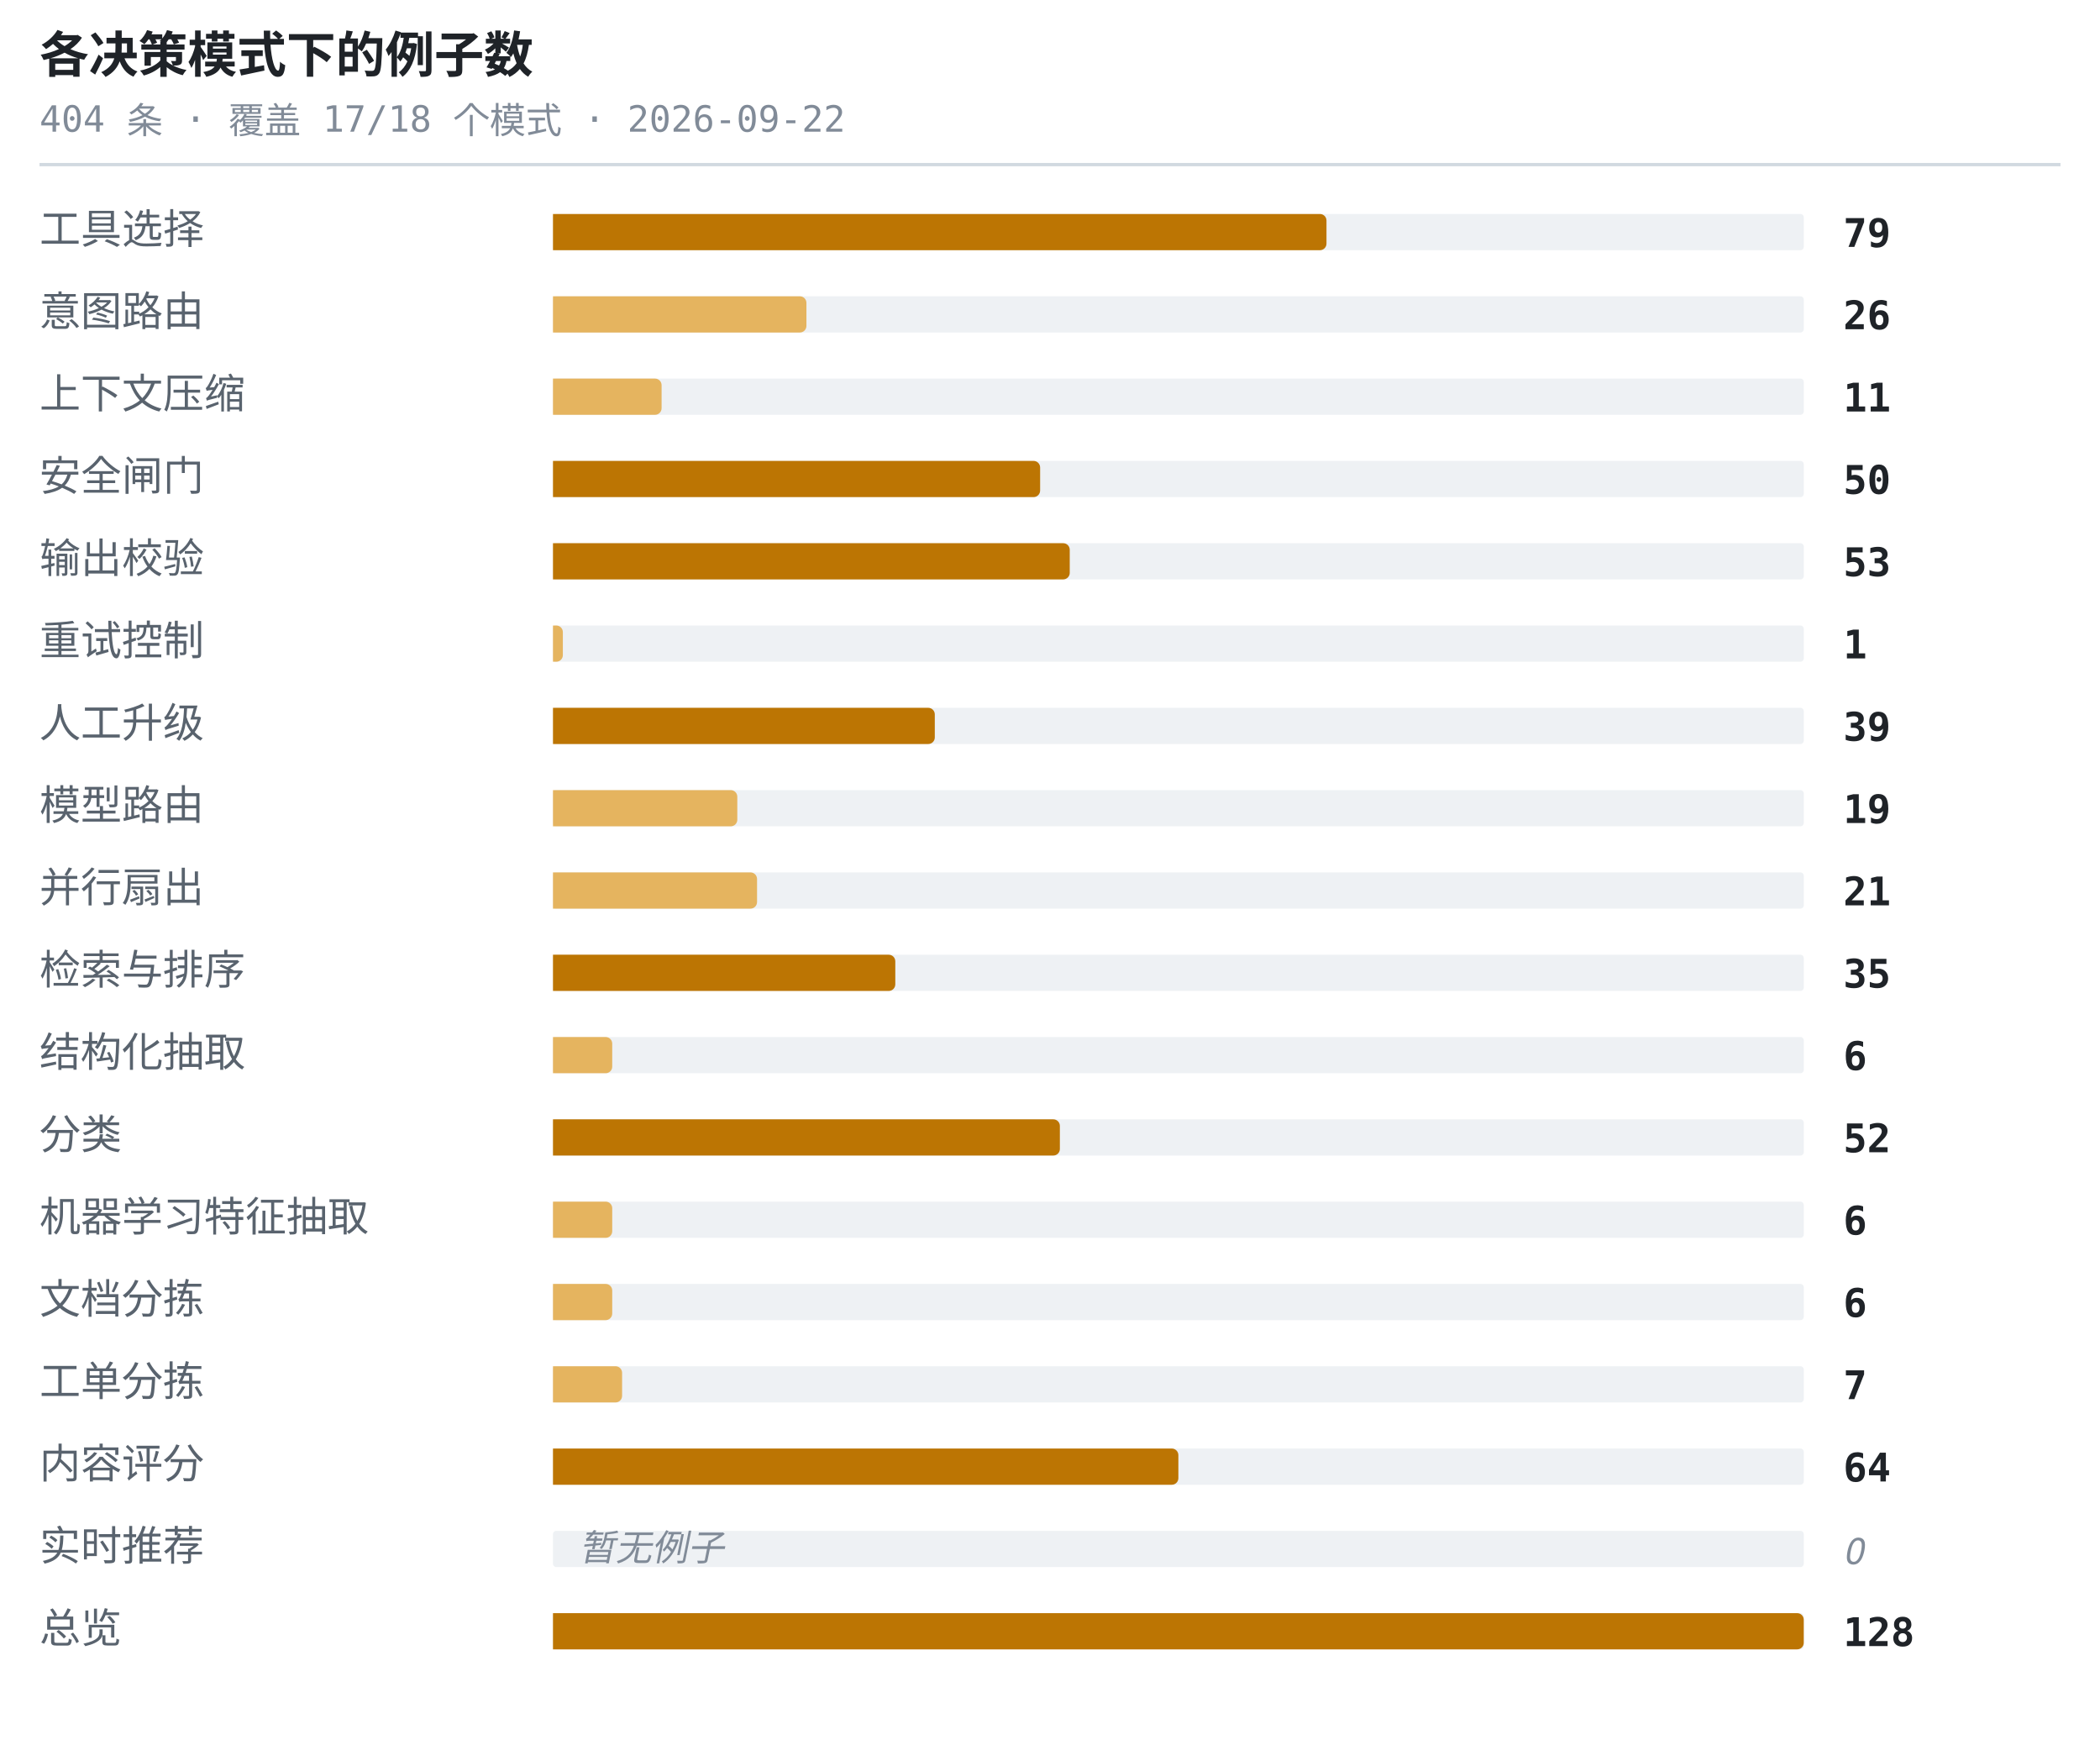
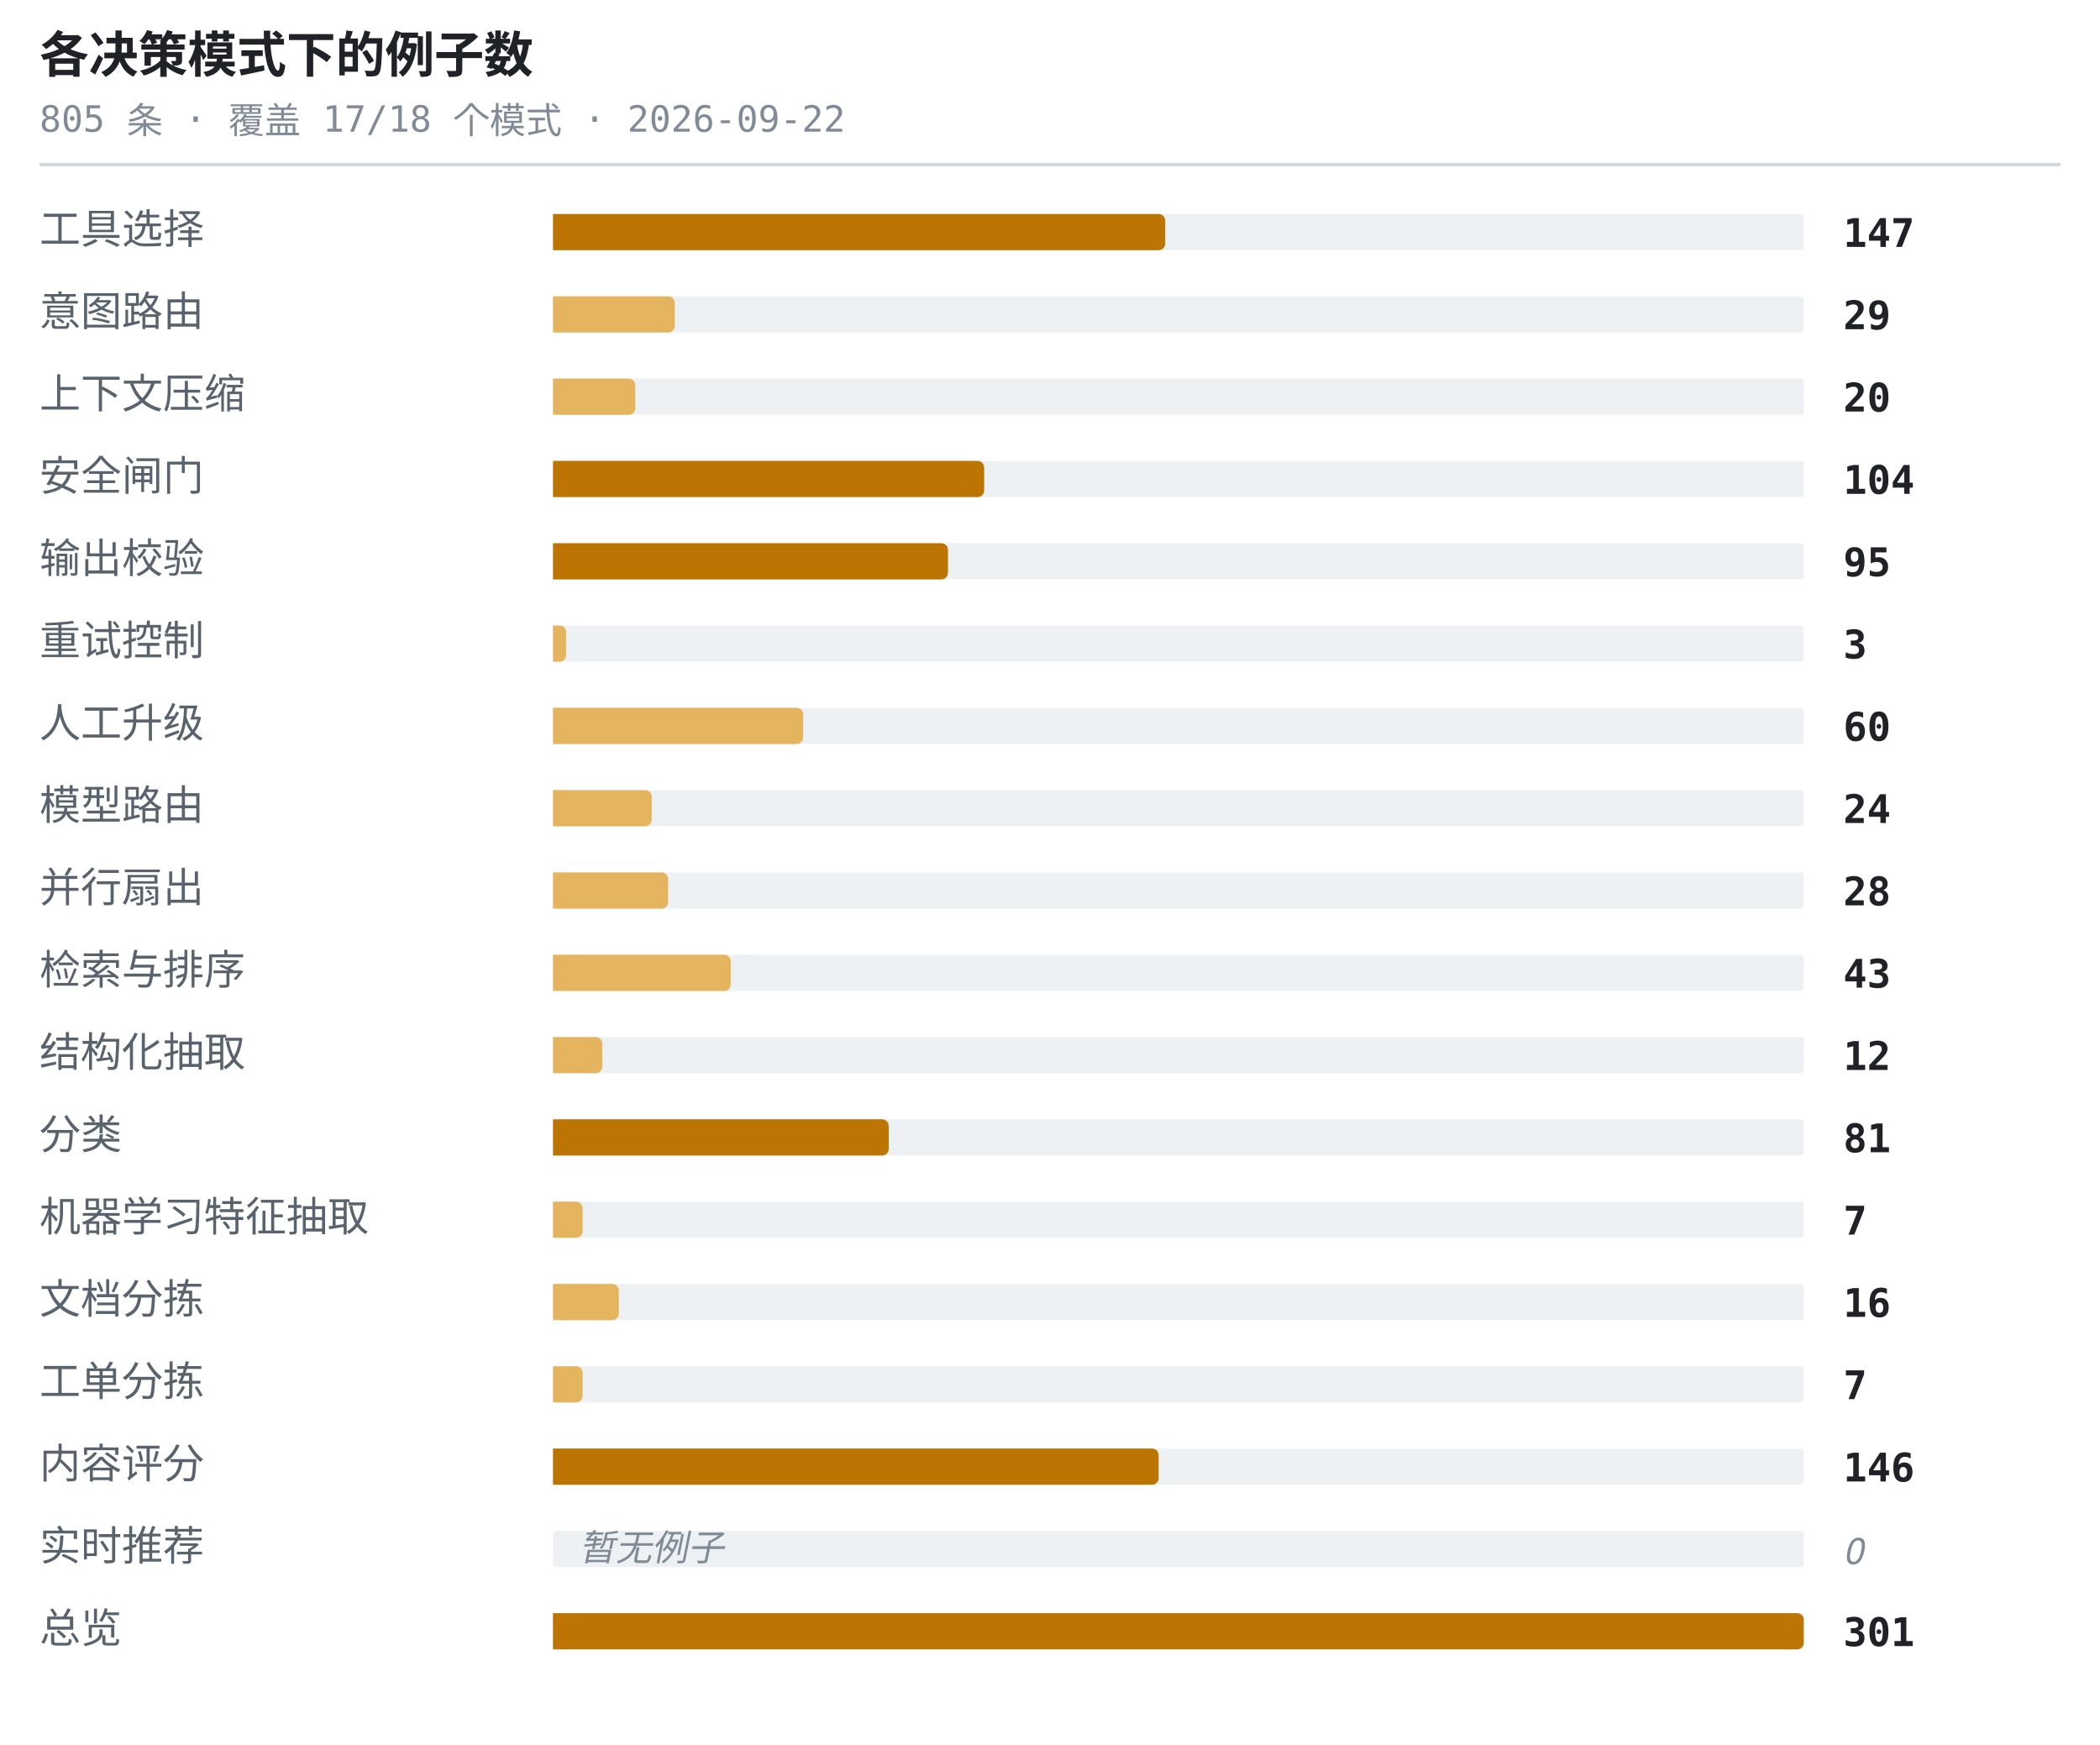
<svg xmlns="http://www.w3.org/2000/svg" width="638" height="530" viewBox="0 0 638 530" role="img" aria-label="各决策模式下的例子数">
  <style>.t{font:600 15px ui-monospace,SFMono-Regular,'SF Mono',Menlo,Consolas,monospace;fill:#1f2328}.s{font:11px ui-monospace,SFMono-Regular,'SF Mono',Menlo,Consolas,monospace;fill:#818b98}.l{font:12.5px -apple-system,BlinkMacSystemFont,'Segoe UI',Helvetica,Arial,sans-serif;fill:#59636e}.n{font:600 12px ui-monospace,SFMono-Regular,'SF Mono',Menlo,Consolas,monospace;fill:#1f2328}.g{font:italic 11px -apple-system,BlinkMacSystemFont,'Segoe UI',Helvetica,Arial,sans-serif;fill:#818b98}</style>
  <text x="12" y="22" class="t">各决策模式下的例子数</text>
-   <text x="12" y="40" class="s">404 条 · 覆盖 17/18 个模式 · 2026-09-22</text>
+   <text x="12" y="40" class="s">805 条 · 覆盖 17/18 个模式 · 2026-09-22</text>
  <line x1="12" y1="50" x2="626" y2="50" stroke="#d1d9e0" stroke-width="1" />
  <text x="12" y="74" class="l">工具选择</text>
  <rect x="168" y="65" width="380" height="11" rx="1" fill="#eef1f4" />
-   <path d="M168 65h233a2 2 0 0 1 2 2v7a2 2 0 0 1-2 2h-233z" fill="#bc7503" />
-   <text x="560" y="75" class="n">79</text>
+   <path d="M168 65h184a2 2 0 0 1 2 2v7a2 2 0 0 1-2 2h-184z" fill="#bc7503" />
+   <text x="560" y="75" class="n">147</text>
  <text x="12" y="99" class="l">意图路由</text>
  <rect x="168" y="90" width="380" height="11" rx="1" fill="#eef1f4" />
-   <path d="M168 90h75a2 2 0 0 1 2 2v7a2 2 0 0 1-2 2h-75z" fill="#e5b45f" />
-   <text x="560" y="100" class="n">26</text>
+   <path d="M168 90h35a2 2 0 0 1 2 2v7a2 2 0 0 1-2 2h-35z" fill="#e5b45f" />
+   <text x="560" y="100" class="n">29</text>
  <text x="12" y="124" class="l">上下文压缩</text>
  <rect x="168" y="115" width="380" height="11" rx="1" fill="#eef1f4" />
-   <path d="M168 115h31a2 2 0 0 1 2 2v7a2 2 0 0 1-2 2h-31z" fill="#e5b45f" />
-   <text x="560" y="125" class="n">11</text>
+   <path d="M168 115h23a2 2 0 0 1 2 2v7a2 2 0 0 1-2 2h-23z" fill="#e5b45f" />
+   <text x="560" y="125" class="n">20</text>
  <text x="12" y="149" class="l">安全闸门</text>
  <rect x="168" y="140" width="380" height="11" rx="1" fill="#eef1f4" />
-   <path d="M168 140h146a2 2 0 0 1 2 2v7a2 2 0 0 1-2 2h-146z" fill="#bc7503" />
-   <text x="560" y="150" class="n">50</text>
+   <path d="M168 140h129a2 2 0 0 1 2 2v7a2 2 0 0 1-2 2h-129z" fill="#bc7503" />
+   <text x="560" y="150" class="n">104</text>
  <text x="12" y="174" class="l">输出校验</text>
  <rect x="168" y="165" width="380" height="11" rx="1" fill="#eef1f4" />
-   <path d="M168 165h155a2 2 0 0 1 2 2v7a2 2 0 0 1-2 2h-155z" fill="#bc7503" />
-   <text x="560" y="175" class="n">53</text>
+   <path d="M168 165h118a2 2 0 0 1 2 2v7a2 2 0 0 1-2 2h-118z" fill="#bc7503" />
+   <text x="560" y="175" class="n">95</text>
  <text x="12" y="199" class="l">重试控制</text>
  <rect x="168" y="190" width="380" height="11" rx="1" fill="#eef1f4" />
-   <path d="M168 190h1a2 2 0 0 1 2 2v7a2 2 0 0 1-2 2h-1z" fill="#e5b45f" />
-   <text x="560" y="200" class="n">1</text>
+   <path d="M168 190h2a2 2 0 0 1 2 2v7a2 2 0 0 1-2 2h-2z" fill="#e5b45f" />
+   <text x="560" y="200" class="n">3</text>
  <text x="12" y="224" class="l">人工升级</text>
  <rect x="168" y="215" width="380" height="11" rx="1" fill="#eef1f4" />
-   <path d="M168 215h114a2 2 0 0 1 2 2v7a2 2 0 0 1-2 2h-114z" fill="#bc7503" />
-   <text x="560" y="225" class="n">39</text>
+   <path d="M168 215h74a2 2 0 0 1 2 2v7a2 2 0 0 1-2 2h-74z" fill="#e5b45f" />
+   <text x="560" y="225" class="n">60</text>
  <text x="12" y="249" class="l">模型路由</text>
  <rect x="168" y="240" width="380" height="11" rx="1" fill="#eef1f4" />
-   <path d="M168 240h54a2 2 0 0 1 2 2v7a2 2 0 0 1-2 2h-54z" fill="#e5b45f" />
-   <text x="560" y="250" class="n">19</text>
+   <path d="M168 240h28a2 2 0 0 1 2 2v7a2 2 0 0 1-2 2h-28z" fill="#e5b45f" />
+   <text x="560" y="250" class="n">24</text>
  <text x="12" y="274" class="l">并行扇出</text>
  <rect x="168" y="265" width="380" height="11" rx="1" fill="#eef1f4" />
-   <path d="M168 265h60a2 2 0 0 1 2 2v7a2 2 0 0 1-2 2h-60z" fill="#e5b45f" />
-   <text x="560" y="275" class="n">21</text>
+   <path d="M168 265h33a2 2 0 0 1 2 2v7a2 2 0 0 1-2 2h-33z" fill="#e5b45f" />
+   <text x="560" y="275" class="n">28</text>
  <text x="12" y="299" class="l">检索与排序</text>
  <rect x="168" y="290" width="380" height="11" rx="1" fill="#eef1f4" />
-   <path d="M168 290h102a2 2 0 0 1 2 2v7a2 2 0 0 1-2 2h-102z" fill="#bc7503" />
-   <text x="560" y="300" class="n">35</text>
+   <path d="M168 290h52a2 2 0 0 1 2 2v7a2 2 0 0 1-2 2h-52z" fill="#e5b45f" />
+   <text x="560" y="300" class="n">43</text>
  <text x="12" y="324" class="l">结构化抽取</text>
  <rect x="168" y="315" width="380" height="11" rx="1" fill="#eef1f4" />
-   <path d="M168 315h16a2 2 0 0 1 2 2v7a2 2 0 0 1-2 2h-16z" fill="#e5b45f" />
-   <text x="560" y="325" class="n">6</text>
+   <path d="M168 315h13a2 2 0 0 1 2 2v7a2 2 0 0 1-2 2h-13z" fill="#e5b45f" />
+   <text x="560" y="325" class="n">12</text>
  <text x="12" y="349" class="l">分类</text>
  <rect x="168" y="340" width="380" height="11" rx="1" fill="#eef1f4" />
-   <path d="M168 340h152a2 2 0 0 1 2 2v7a2 2 0 0 1-2 2h-152z" fill="#bc7503" />
-   <text x="560" y="350" class="n">52</text>
+   <path d="M168 340h100a2 2 0 0 1 2 2v7a2 2 0 0 1-2 2h-100z" fill="#bc7503" />
+   <text x="560" y="350" class="n">81</text>
  <text x="12" y="374" class="l">机器学习特征抽取</text>
  <rect x="168" y="365" width="380" height="11" rx="1" fill="#eef1f4" />
-   <path d="M168 365h16a2 2 0 0 1 2 2v7a2 2 0 0 1-2 2h-16z" fill="#e5b45f" />
-   <text x="560" y="375" class="n">6</text>
+   <path d="M168 365h7a2 2 0 0 1 2 2v7a2 2 0 0 1-2 2h-7z" fill="#e5b45f" />
+   <text x="560" y="375" class="n">7</text>
  <text x="12" y="399" class="l">文档分拣</text>
  <rect x="168" y="390" width="380" height="11" rx="1" fill="#eef1f4" />
-   <path d="M168 390h16a2 2 0 0 1 2 2v7a2 2 0 0 1-2 2h-16z" fill="#e5b45f" />
-   <text x="560" y="400" class="n">6</text>
+   <path d="M168 390h18a2 2 0 0 1 2 2v7a2 2 0 0 1-2 2h-18z" fill="#e5b45f" />
+   <text x="560" y="400" class="n">16</text>
  <text x="12" y="424" class="l">工单分拣</text>
  <rect x="168" y="415" width="380" height="11" rx="1" fill="#eef1f4" />
-   <path d="M168 415h19a2 2 0 0 1 2 2v7a2 2 0 0 1-2 2h-19z" fill="#e5b45f" />
+   <path d="M168 415h7a2 2 0 0 1 2 2v7a2 2 0 0 1-2 2h-7z" fill="#e5b45f" />
  <text x="560" y="425" class="n">7</text>
  <text x="12" y="449" class="l">内容评分</text>
  <rect x="168" y="440" width="380" height="11" rx="1" fill="#eef1f4" />
-   <path d="M168 440h188a2 2 0 0 1 2 2v7a2 2 0 0 1-2 2h-188z" fill="#bc7503" />
-   <text x="560" y="450" class="n">64</text>
+   <path d="M168 440h182a2 2 0 0 1 2 2v7a2 2 0 0 1-2 2h-182z" fill="#bc7503" />
+   <text x="560" y="450" class="n">146</text>
  <text x="12" y="474" class="l">实时推荐</text>
  <rect x="168" y="465" width="380" height="11" rx="1" fill="#eef1f4" />
  <text x="176" y="474" class="g">暂无例子</text>
  <text x="560" y="475" class="g">0</text>
  <text x="12" y="499" class="l">总览</text>
  <rect x="168" y="490" width="380" height="11" rx="1" fill="#eef1f4" />
  <path d="M168 490h378a2 2 0 0 1 2 2v7a2 2 0 0 1-2 2h-378z" fill="#bc7503" />
-   <text x="560" y="500" class="n">128</text>
+   <text x="560" y="500" class="n">301</text>
</svg>
